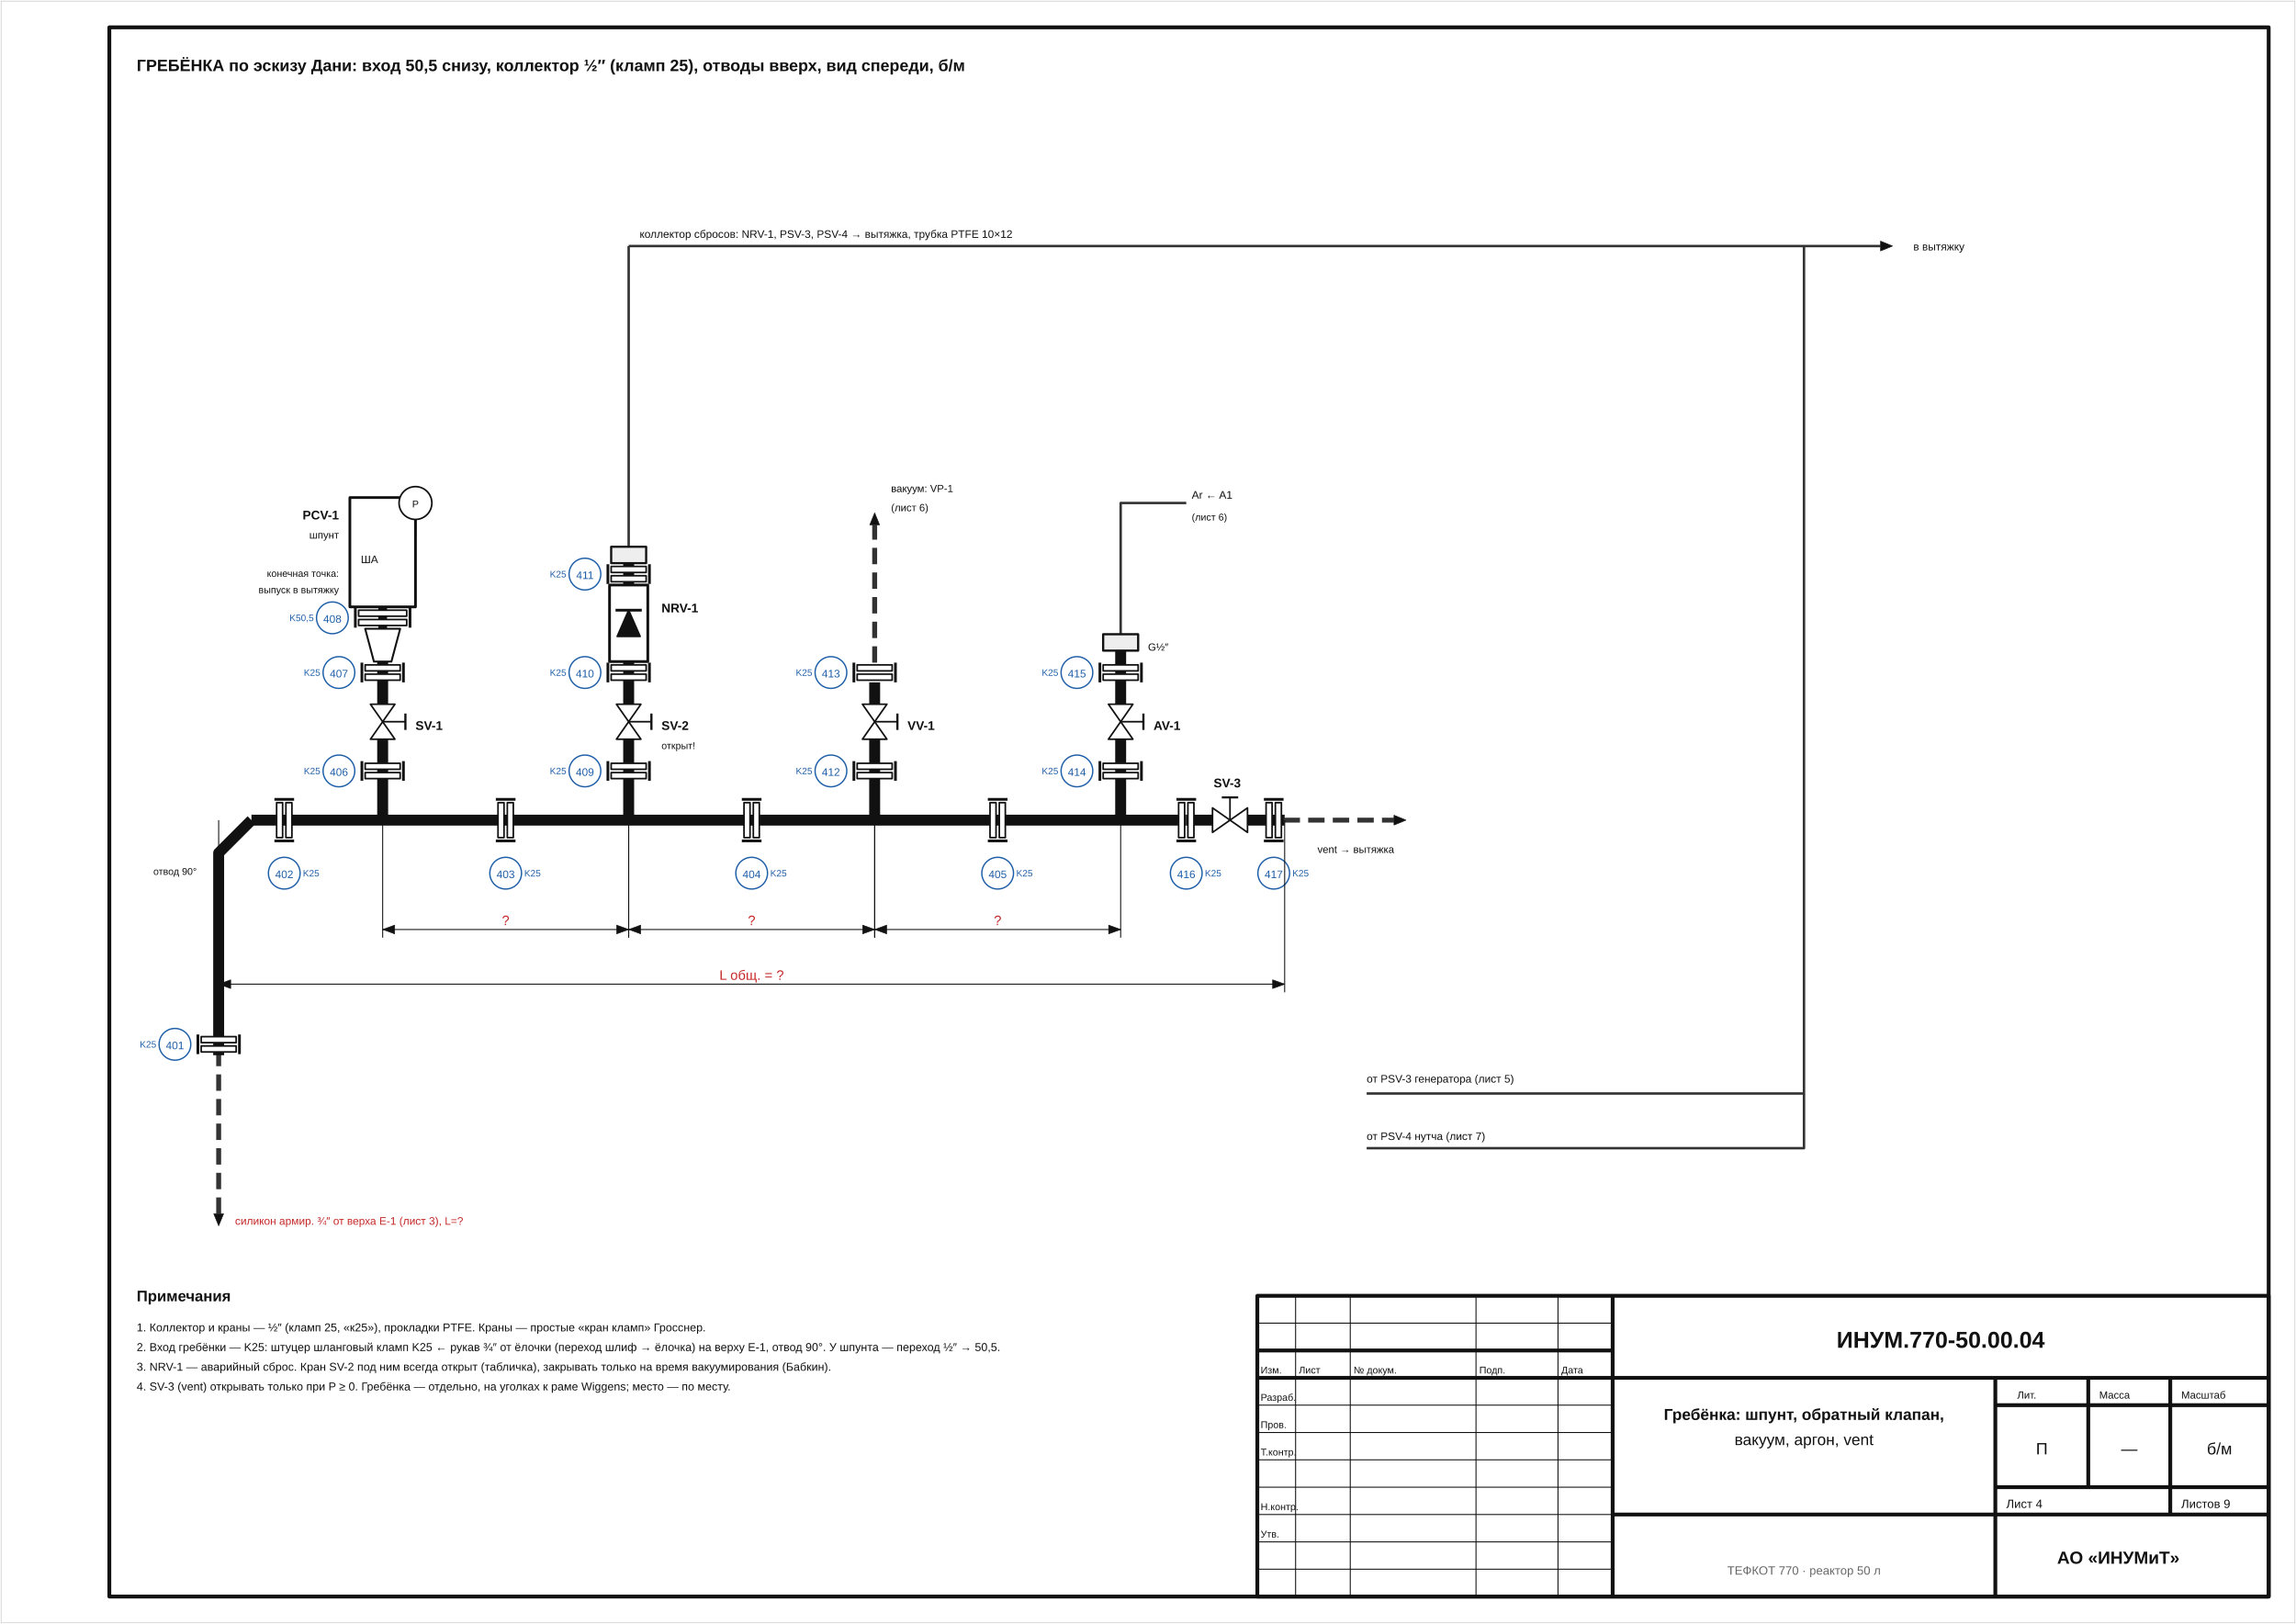
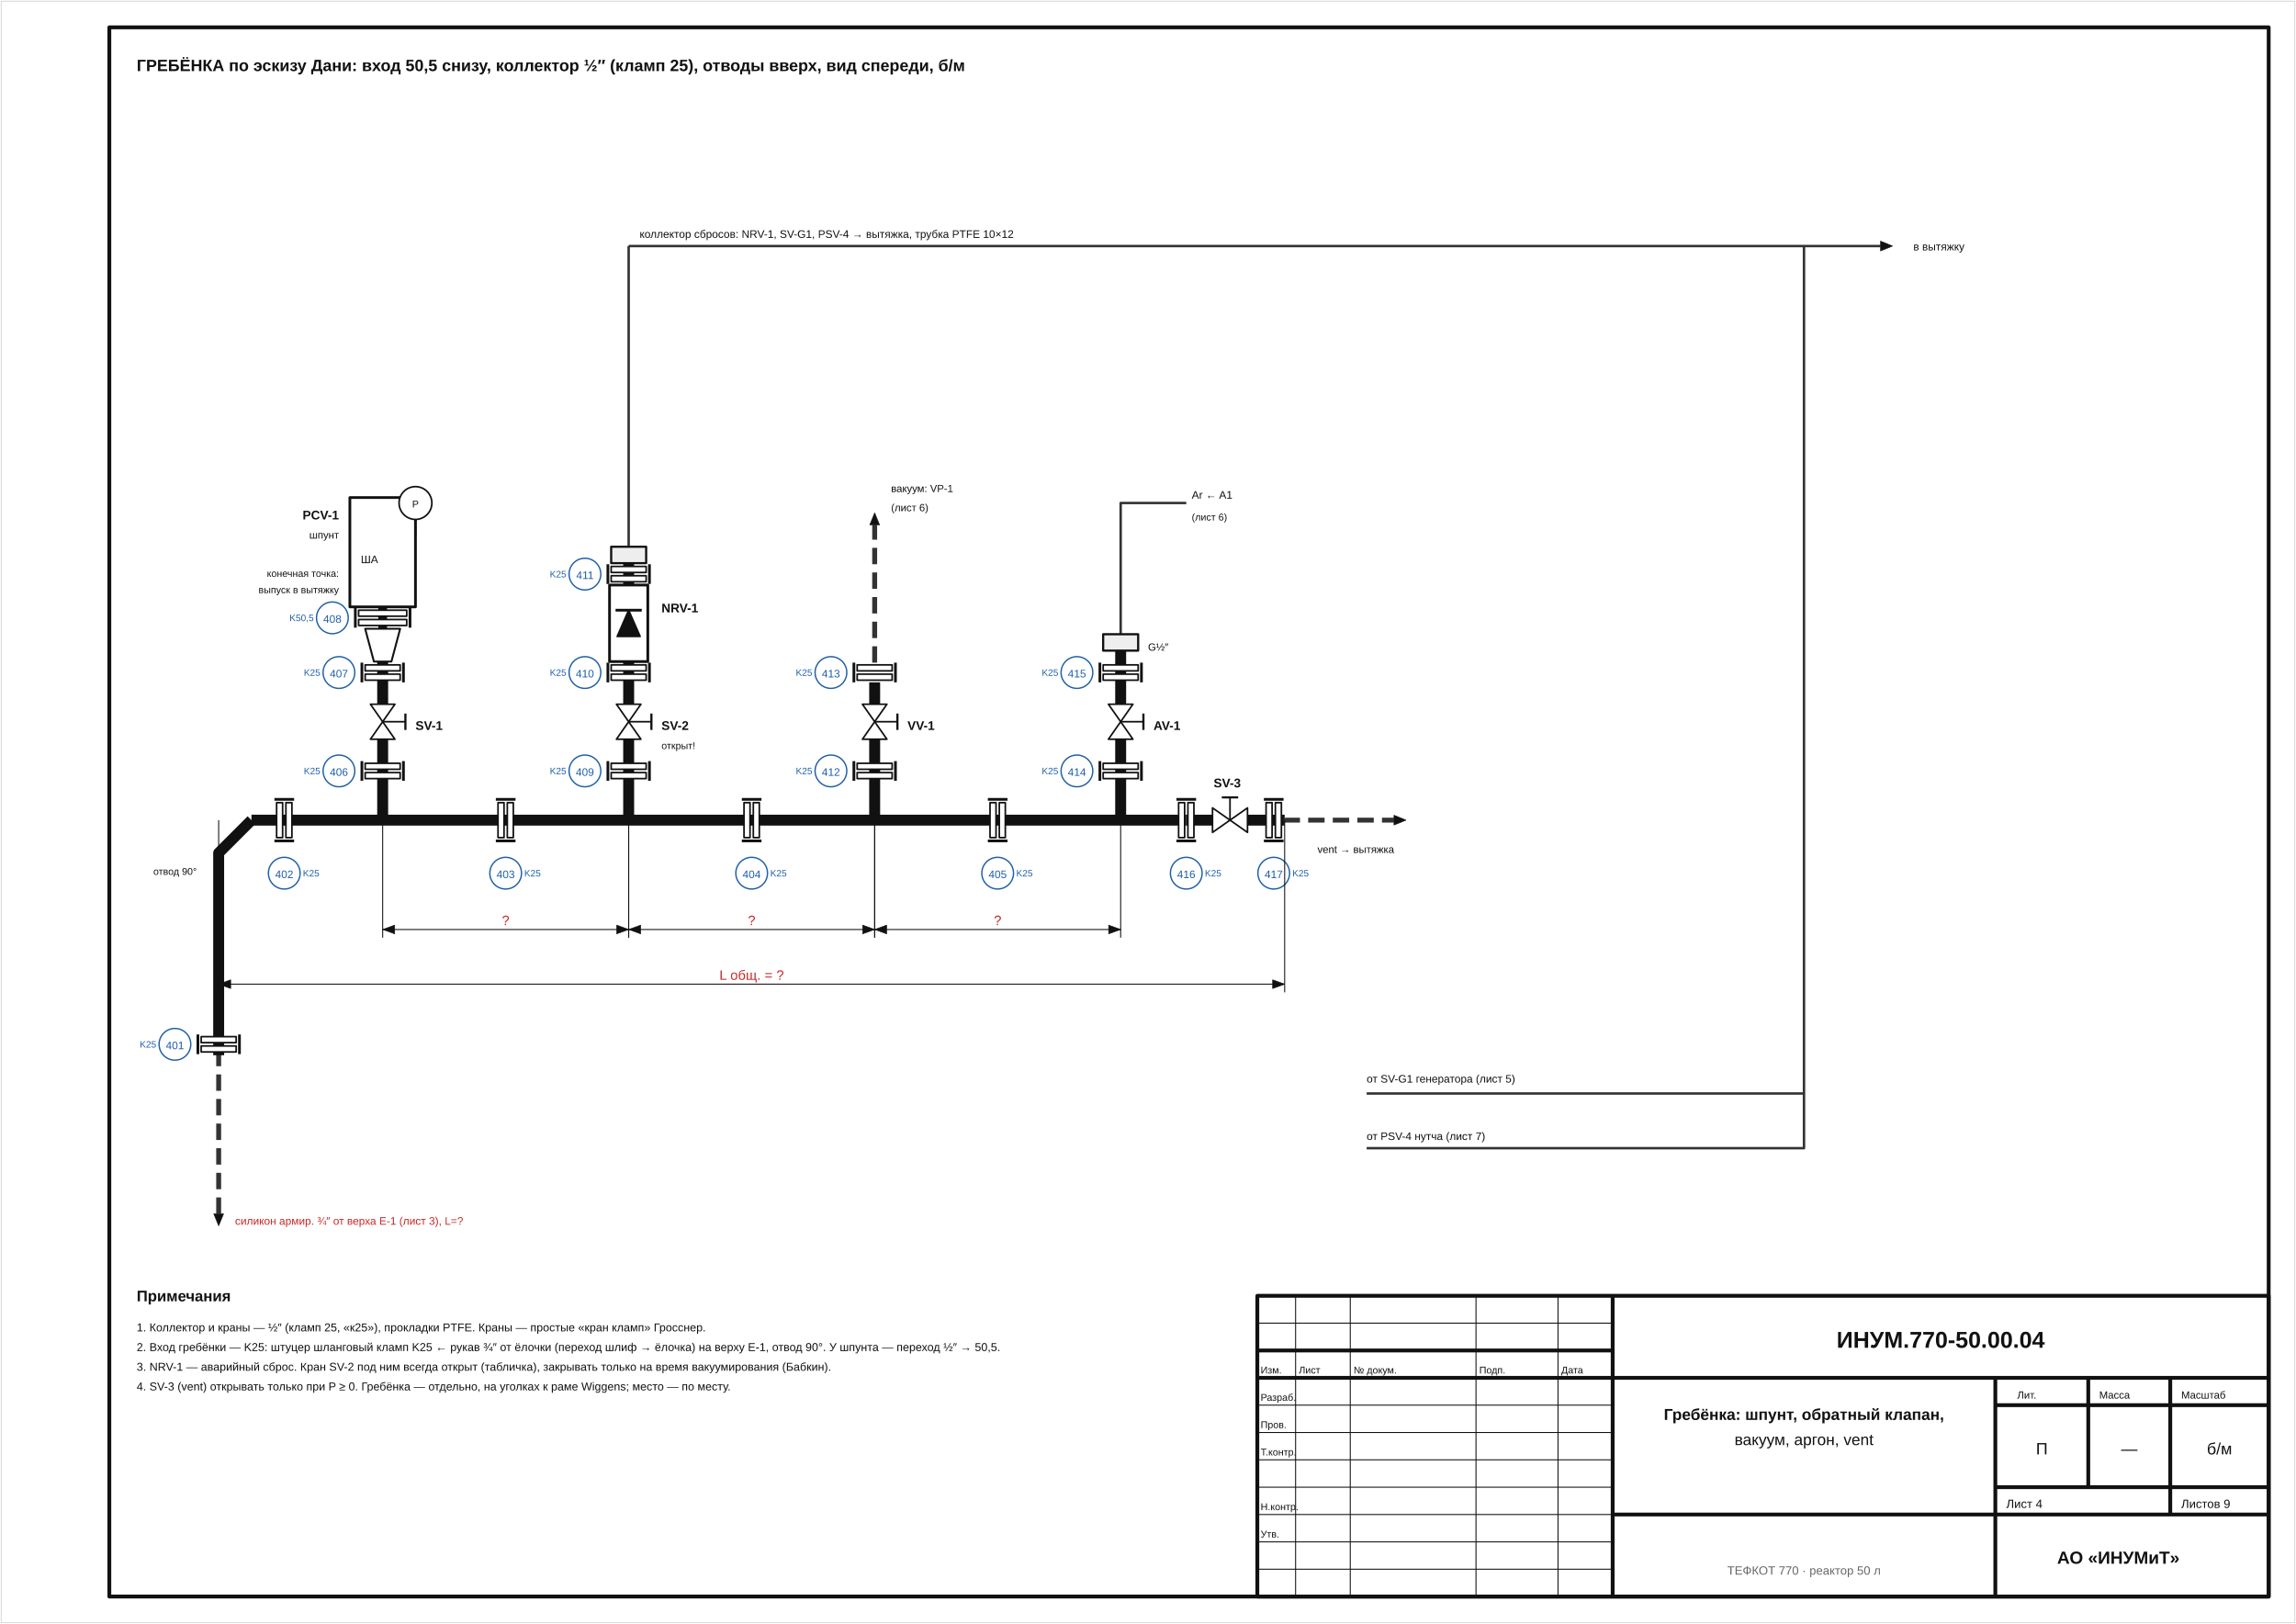
<svg xmlns="http://www.w3.org/2000/svg" viewBox="0 0 420.0 297.0" width="420.0mm" height="297.0mm" font-family="Arial, 'Liberation Sans', sans-serif">
  <rect width="100%" height="100%" fill="#fff" />
  <path d="M230.00,247.00 L295.00,247.00" fill="none" stroke="#111111" stroke-width="0.7" stroke-linejoin="round" />
  <path d="M230.00,252.00 L295.00,252.00" fill="none" stroke="#111111" stroke-width="0.7" stroke-linejoin="round" />
  <path d="M295.00,237.00 L295.00,292.00" fill="none" stroke="#111111" stroke-width="0.7" stroke-linejoin="round" />
  <path d="M295.00,252.00 L415.00,252.00" fill="none" stroke="#111111" stroke-width="0.7" stroke-linejoin="round" />
  <path d="M365.00,252.00 L365.00,292.00" fill="none" stroke="#111111" stroke-width="0.7" stroke-linejoin="round" />
  <path d="M295.00,277.00 L415.00,277.00" fill="none" stroke="#111111" stroke-width="0.7" stroke-linejoin="round" />
  <path d="M365.00,257.00 L415.00,257.00" fill="none" stroke="#111111" stroke-width="0.7" stroke-linejoin="round" />
  <path d="M365.00,272.00 L415.00,272.00" fill="none" stroke="#111111" stroke-width="0.7" stroke-linejoin="round" />
  <path d="M382.00,252.00 L382.00,272.00" fill="none" stroke="#111111" stroke-width="0.7" stroke-linejoin="round" />
  <path d="M397.00,252.00 L397.00,272.00" fill="none" stroke="#111111" stroke-width="0.7" stroke-linejoin="round" />
  <path d="M397.00,272.00 L397.00,277.00" fill="none" stroke="#111111" stroke-width="0.7" stroke-linejoin="round" />
  <path d="M40.00,222.00 L40.00,192.80" fill="none" stroke="#333333" stroke-width="0.9" stroke-dasharray="3 1.5" stroke-linejoin="round" />
  <path d="M40.00,193.00 L40.00,156.00 L46.00,150.00" fill="none" stroke="#111111" stroke-width="2.0" stroke-linejoin="round" />
  <path d="M46.00,150.00 L217.00,150.00" fill="none" stroke="#111111" stroke-width="2.0" stroke-linejoin="round" />
  <path d="M70.00,150.00 L70.00,135.20" fill="none" stroke="#111111" stroke-width="2.0" stroke-linejoin="round" />
  <path d="M70.00,128.80 L70.00,121.00" fill="none" stroke="#111111" stroke-width="2.0" stroke-linejoin="round" />
  <path d="M70.00,115.00 L70.00,111.00" fill="none" stroke="#111111" stroke-width="1.6" stroke-linejoin="round" />
  <path d="M115.00,150.00 L115.00,135.20" fill="none" stroke="#111111" stroke-width="2.0" stroke-linejoin="round" />
  <path d="M115.00,128.80 L115.00,116.40" fill="none" stroke="#111111" stroke-width="2.0" stroke-linejoin="round" />
  <path d="M115.00,111.60 L115.00,103.00" fill="none" stroke="#111111" stroke-width="2.0" stroke-linejoin="round" />
  <path d="M115.00,100.00 L115.00,45.00" fill="none" stroke="#333333" stroke-width="0.45" stroke-linejoin="round" />
  <path d="M160.00,150.00 L160.00,135.20" fill="none" stroke="#111111" stroke-width="2.0" stroke-linejoin="round" />
  <path d="M160.00,128.80 L160.00,124.80" fill="none" stroke="#111111" stroke-width="2.0" stroke-linejoin="round" />
  <path d="M160.00,121.20 L160.00,96.00" fill="none" stroke="#333333" stroke-width="0.9" stroke-dasharray="3 1.5" stroke-linejoin="round" />
  <path d="M205.00,150.00 L205.00,135.20" fill="none" stroke="#111111" stroke-width="2.0" stroke-linejoin="round" />
  <path d="M205.00,128.80 L205.00,119.00" fill="none" stroke="#111111" stroke-width="2.0" stroke-linejoin="round" />
  <path d="M205.00,116.00 L205.00,92.00 L217.00,92.00" fill="none" stroke="#333333" stroke-width="0.45" stroke-linejoin="round" />
  <path d="M217.00,150.00 L221.80,150.00" fill="none" stroke="#111111" stroke-width="2.0" stroke-linejoin="round" />
  <path d="M228.20,150.00 L235.00,150.00" fill="none" stroke="#111111" stroke-width="2.0" stroke-linejoin="round" />
  <path d="M234.80,150.00 L255.00,150.00" fill="none" stroke="#333333" stroke-width="0.9" stroke-dasharray="3 1.5" stroke-linejoin="round" />
  <path d="M115.00,45.00 L344.00,45.00" fill="none" stroke="#333333" stroke-width="0.45" stroke-linejoin="round" />
  <path d="M250.00,200.00 L330.00,200.00" fill="none" stroke="#333333" stroke-width="0.45" stroke-linejoin="round" />
  <path d="M250.00,210.00 L330.00,210.00 L330.00,45.00" fill="none" stroke="#333333" stroke-width="0.45" stroke-linejoin="round" />
  <path d="M0.20,0.20 L419.80,0.20 L419.80,296.80 L0.20,296.80 Z" fill="none" stroke="#bbbbbb" stroke-width="0.1" stroke-linejoin="round" />
  <path d="M20.00,5.00 L415.00,5.00 L415.00,292.00 L20.00,292.00 Z" fill="none" stroke="#111111" stroke-width="0.7" stroke-linejoin="round" />
  <path d="M230.00,237.00 L415.00,237.00 L415.00,292.00 L230.00,292.00 Z" fill="none" stroke="#111111" stroke-width="0.7" stroke-linejoin="round" />
  <path d="M230.00,242.00 L295.00,242.00" fill="none" stroke="#111111" stroke-width="0.18" stroke-linejoin="round" />
  <path d="M230.00,257.00 L295.00,257.00" fill="none" stroke="#111111" stroke-width="0.18" stroke-linejoin="round" />
  <path d="M230.00,262.00 L295.00,262.00" fill="none" stroke="#111111" stroke-width="0.18" stroke-linejoin="round" />
  <path d="M230.00,267.00 L295.00,267.00" fill="none" stroke="#111111" stroke-width="0.18" stroke-linejoin="round" />
  <path d="M230.00,272.00 L295.00,272.00" fill="none" stroke="#111111" stroke-width="0.18" stroke-linejoin="round" />
  <path d="M230.00,277.00 L295.00,277.00" fill="none" stroke="#111111" stroke-width="0.18" stroke-linejoin="round" />
  <path d="M230.00,282.00 L295.00,282.00" fill="none" stroke="#111111" stroke-width="0.18" stroke-linejoin="round" />
  <path d="M230.00,287.00 L295.00,287.00" fill="none" stroke="#111111" stroke-width="0.18" stroke-linejoin="round" />
  <path d="M237.00,237.00 L237.00,292.00" fill="none" stroke="#111111" stroke-width="0.18" stroke-linejoin="round" />
  <path d="M247.00,237.00 L247.00,292.00" fill="none" stroke="#111111" stroke-width="0.18" stroke-linejoin="round" />
  <path d="M270.00,237.00 L270.00,292.00" fill="none" stroke="#111111" stroke-width="0.18" stroke-linejoin="round" />
  <path d="M285.00,237.00 L285.00,292.00" fill="none" stroke="#111111" stroke-width="0.18" stroke-linejoin="round" />
  <text x="230.60" y="251.20" font-size="1.8" text-anchor="start" fill="#111111">Изм.</text>
  <text x="237.60" y="251.20" font-size="1.8" text-anchor="start" fill="#111111">Лист</text>
  <text x="247.60" y="251.20" font-size="1.8" text-anchor="start" fill="#111111">№ докум.</text>
  <text x="270.60" y="251.20" font-size="1.8" text-anchor="start" fill="#111111">Подп.</text>
  <text x="285.60" y="251.20" font-size="1.8" text-anchor="start" fill="#111111">Дата</text>
  <text x="230.60" y="256.20" font-size="1.8" text-anchor="start" fill="#111111">Разраб.</text>
  <text x="230.60" y="261.20" font-size="1.8" text-anchor="start" fill="#111111">Пров.</text>
  <text x="230.60" y="266.20" font-size="1.8" text-anchor="start" fill="#111111">Т.контр.</text>
  <text x="230.60" y="276.20" font-size="1.8" text-anchor="start" fill="#111111">Н.контр.</text>
  <text x="230.60" y="281.20" font-size="1.8" text-anchor="start" fill="#111111">Утв.</text>
  <text x="355.00" y="246.50" font-size="4.2" text-anchor="middle" fill="#111111" font-weight="bold">ИНУМ.770-50.00.04</text>
  <text x="330.00" y="259.70" font-size="2.9" text-anchor="middle" fill="#111111" font-weight="bold">Гребёнка: шпунт, обратный клапан,</text>
  <text x="330.00" y="264.30" font-size="2.9" text-anchor="middle" fill="#111111">вакуум, аргон, vent</text>
  <text x="369.00" y="255.80" font-size="1.9" text-anchor="start" fill="#111111">Лит.</text>
  <text x="384.00" y="255.80" font-size="1.9" text-anchor="start" fill="#111111">Масса</text>
  <text x="399.00" y="255.80" font-size="1.9" text-anchor="start" fill="#111111">Масштаб</text>
  <text x="373.50" y="266.00" font-size="3" text-anchor="middle" fill="#111111">П</text>
  <text x="389.50" y="266.00" font-size="3" text-anchor="middle" fill="#111111">—</text>
  <text x="406.00" y="266.00" font-size="3" text-anchor="middle" fill="#111111">б/м</text>
  <text x="367.00" y="275.80" font-size="2.2" text-anchor="start" fill="#111111">Лист 4</text>
  <text x="399.00" y="275.80" font-size="2.2" text-anchor="start" fill="#111111">Листов 9</text>
  <text x="387.50" y="286.00" font-size="3.2" text-anchor="middle" fill="#111111" font-weight="bold">АО «ИНУМиТ»</text>
  <text x="330.00" y="288.00" font-size="2.2" text-anchor="middle" fill="#666666">ТЕФКОТ 770 · реактор 50 л</text>
  <text x="25.00" y="13.00" font-size="3.0" text-anchor="start" fill="#111111" font-weight="bold">ГРЕБЁНКА по эскизу Дани: вход 50,5 снизу, коллектор ½″ (кламп 25), отводы вверх, вид спереди, б/м</text>
  <path d="M40.00,224.20 L39.10,222.00 L40.90,222.00 Z" fill="#111111" stroke="#111111" stroke-width="0.1" stroke-linejoin="round" />
  <text x="43.00" y="224.00" font-size="2.0" text-anchor="start" fill="#c62828">силикон армир. ¾″ от верха E-1 (лист 3), L=?</text>
  <path d="M36.80,189.60 L43.20,189.60 L43.20,190.70 L36.80,190.70 Z" fill="#ffffff" stroke="#111111" stroke-width="0.3" stroke-linejoin="round" />
  <path d="M36.80,191.30 L43.20,191.30 L43.20,192.40 L36.80,192.40 Z" fill="#ffffff" stroke="#111111" stroke-width="0.3" stroke-linejoin="round" />
  <path d="M36.20,189.20 L36.20,192.80" fill="none" stroke="#111111" stroke-width="0.5" stroke-linejoin="round" />
  <path d="M43.80,189.20 L43.80,192.80" fill="none" stroke="#111111" stroke-width="0.5" stroke-linejoin="round" />
  <circle cx="32.00" cy="191.00" r="2.90" fill="#ffffff" stroke="#1f5fa8" stroke-width="0.25" />
  <text x="32.00" y="191.90" font-size="2.0" text-anchor="middle" fill="#1f5fa8">401</text>
  <text x="36.00" y="160.00" font-size="1.8" text-anchor="end" fill="#111111">отвод 90°</text>
  <path d="M50.60,146.80 L51.70,146.80 L51.70,153.20 L50.60,153.20 Z" fill="#ffffff" stroke="#111111" stroke-width="0.3" stroke-linejoin="round" />
  <path d="M52.30,146.80 L53.40,146.80 L53.40,153.20 L52.30,153.20 Z" fill="#ffffff" stroke="#111111" stroke-width="0.3" stroke-linejoin="round" />
  <path d="M50.20,146.20 L53.80,146.20" fill="none" stroke="#111111" stroke-width="0.5" stroke-linejoin="round" />
  <path d="M50.20,153.80 L53.80,153.80" fill="none" stroke="#111111" stroke-width="0.5" stroke-linejoin="round" />
  <circle cx="52.00" cy="159.70" r="2.90" fill="#ffffff" stroke="#1f5fa8" stroke-width="0.25" />
  <text x="52.00" y="160.60" font-size="2.0" text-anchor="middle" fill="#1f5fa8">402</text>
  <path d="M91.10,146.80 L92.20,146.80 L92.20,153.20 L91.10,153.20 Z" fill="#ffffff" stroke="#111111" stroke-width="0.3" stroke-linejoin="round" />
  <path d="M92.80,146.80 L93.90,146.80 L93.90,153.20 L92.80,153.20 Z" fill="#ffffff" stroke="#111111" stroke-width="0.3" stroke-linejoin="round" />
  <path d="M90.70,146.20 L94.30,146.20" fill="none" stroke="#111111" stroke-width="0.5" stroke-linejoin="round" />
  <path d="M90.70,153.80 L94.30,153.80" fill="none" stroke="#111111" stroke-width="0.5" stroke-linejoin="round" />
  <circle cx="92.50" cy="159.70" r="2.90" fill="#ffffff" stroke="#1f5fa8" stroke-width="0.25" />
  <text x="92.50" y="160.60" font-size="2.0" text-anchor="middle" fill="#1f5fa8">403</text>
  <path d="M136.10,146.80 L137.20,146.80 L137.20,153.20 L136.10,153.20 Z" fill="#ffffff" stroke="#111111" stroke-width="0.3" stroke-linejoin="round" />
  <path d="M137.80,146.80 L138.90,146.80 L138.90,153.20 L137.80,153.20 Z" fill="#ffffff" stroke="#111111" stroke-width="0.3" stroke-linejoin="round" />
  <path d="M135.70,146.20 L139.30,146.20" fill="none" stroke="#111111" stroke-width="0.5" stroke-linejoin="round" />
  <path d="M135.70,153.80 L139.30,153.80" fill="none" stroke="#111111" stroke-width="0.5" stroke-linejoin="round" />
  <circle cx="137.50" cy="159.70" r="2.90" fill="#ffffff" stroke="#1f5fa8" stroke-width="0.25" />
  <text x="137.50" y="160.60" font-size="2.0" text-anchor="middle" fill="#1f5fa8">404</text>
  <path d="M181.10,146.80 L182.20,146.80 L182.20,153.20 L181.10,153.20 Z" fill="#ffffff" stroke="#111111" stroke-width="0.3" stroke-linejoin="round" />
  <path d="M182.80,146.80 L183.90,146.80 L183.90,153.20 L182.80,153.20 Z" fill="#ffffff" stroke="#111111" stroke-width="0.3" stroke-linejoin="round" />
  <path d="M180.70,146.20 L184.30,146.20" fill="none" stroke="#111111" stroke-width="0.5" stroke-linejoin="round" />
  <path d="M180.70,153.80 L184.30,153.80" fill="none" stroke="#111111" stroke-width="0.5" stroke-linejoin="round" />
  <circle cx="182.50" cy="159.70" r="2.90" fill="#ffffff" stroke="#1f5fa8" stroke-width="0.25" />
  <text x="182.50" y="160.60" font-size="2.0" text-anchor="middle" fill="#1f5fa8">405</text>
  <path d="M66.80,139.60 L73.20,139.60 L73.20,140.70 L66.80,140.70 Z" fill="#ffffff" stroke="#111111" stroke-width="0.3" stroke-linejoin="round" />
  <path d="M66.80,141.30 L73.20,141.30 L73.20,142.40 L66.80,142.40 Z" fill="#ffffff" stroke="#111111" stroke-width="0.3" stroke-linejoin="round" />
  <path d="M66.20,139.20 L66.20,142.80" fill="none" stroke="#111111" stroke-width="0.5" stroke-linejoin="round" />
  <path d="M73.80,139.20 L73.80,142.80" fill="none" stroke="#111111" stroke-width="0.5" stroke-linejoin="round" />
  <circle cx="62.00" cy="141.00" r="2.90" fill="#ffffff" stroke="#1f5fa8" stroke-width="0.25" />
  <text x="62.00" y="141.90" font-size="2.0" text-anchor="middle" fill="#1f5fa8">406</text>
  <path d="M67.76,128.80 L72.24,135.20 L67.76,135.20 L72.24,128.80 Z" fill="#ffffff" stroke="#111111" stroke-width="0.3" stroke-linejoin="round" />
  <path d="M70.00,132.00 L74.16,132.00" fill="none" stroke="#111111" stroke-width="0.3" stroke-linejoin="round" />
  <path d="M74.16,130.50 L74.16,133.50" fill="none" stroke="#111111" stroke-width="0.4" stroke-linejoin="round" />
  <text x="76.00" y="133.50" font-size="2.3" text-anchor="start" fill="#111111" font-weight="bold">SV-1</text>
  <path d="M66.80,121.60 L73.20,121.60 L73.20,122.70 L66.80,122.70 Z" fill="#ffffff" stroke="#111111" stroke-width="0.3" stroke-linejoin="round" />
  <path d="M66.80,123.30 L73.20,123.30 L73.20,124.40 L66.80,124.40 Z" fill="#ffffff" stroke="#111111" stroke-width="0.3" stroke-linejoin="round" />
  <path d="M66.20,121.20 L66.20,124.80" fill="none" stroke="#111111" stroke-width="0.5" stroke-linejoin="round" />
  <path d="M73.80,121.20 L73.80,124.80" fill="none" stroke="#111111" stroke-width="0.5" stroke-linejoin="round" />
  <circle cx="62.00" cy="123.00" r="2.90" fill="#ffffff" stroke="#1f5fa8" stroke-width="0.25" />
  <text x="62.00" y="123.90" font-size="2.0" text-anchor="middle" fill="#1f5fa8">407</text>
  <path d="M66.80,115.00 L73.20,115.00 L71.60,121.00 L68.40,121.00 Z" fill="#ffffff" stroke="#111111" stroke-width="0.35" stroke-linejoin="round" />
  <path d="M65.60,111.60 L74.40,111.60 L74.40,112.70 L65.60,112.70 Z" fill="#ffffff" stroke="#111111" stroke-width="0.3" stroke-linejoin="round" />
  <path d="M65.60,113.30 L74.40,113.30 L74.40,114.40 L65.60,114.40 Z" fill="#ffffff" stroke="#111111" stroke-width="0.3" stroke-linejoin="round" />
  <path d="M65.00,111.20 L65.00,114.80" fill="none" stroke="#111111" stroke-width="0.5" stroke-linejoin="round" />
  <path d="M75.00,111.20 L75.00,114.80" fill="none" stroke="#111111" stroke-width="0.5" stroke-linejoin="round" />
  <circle cx="60.80" cy="113.00" r="2.90" fill="#ffffff" stroke="#1f5fa8" stroke-width="0.25" />
  <text x="60.80" y="113.90" font-size="2.0" text-anchor="middle" fill="#1f5fa8">408</text>
  <path d="M64.00,91.00 L76.00,91.00 L76.00,111.00 L64.00,111.00 Z" fill="#ffffff" stroke="#111111" stroke-width="0.5" stroke-linejoin="round" />
  <path d="M76.00,98.00 L76.00,95.00" fill="none" stroke="#111111" stroke-width="0.3" stroke-linejoin="round" />
  <circle cx="76.00" cy="92.00" r="3.00" fill="#ffffff" stroke="#111111" stroke-width="0.3" />
  <text x="76.00" y="92.80" font-size="1.8" text-anchor="middle" fill="#111111">P</text>
  <text x="66.00" y="103.00" font-size="2.0" text-anchor="start" fill="#111111">ША</text>
  <text x="62.00" y="95.00" font-size="2.3" text-anchor="end" fill="#111111" font-weight="bold">PCV-1</text>
  <text x="62.00" y="98.50" font-size="1.9" text-anchor="end" fill="#111111">шпунт</text>
  <text x="62.00" y="105.50" font-size="1.8" text-anchor="end" fill="#111111">конечная точка:</text>
  <text x="62.00" y="108.50" font-size="1.8" text-anchor="end" fill="#111111">выпуск в вытяжку</text>
  <path d="M111.80,139.60 L118.20,139.60 L118.20,140.70 L111.80,140.70 Z" fill="#ffffff" stroke="#111111" stroke-width="0.3" stroke-linejoin="round" />
  <path d="M111.80,141.30 L118.20,141.30 L118.20,142.40 L111.80,142.40 Z" fill="#ffffff" stroke="#111111" stroke-width="0.3" stroke-linejoin="round" />
  <path d="M111.20,139.20 L111.20,142.80" fill="none" stroke="#111111" stroke-width="0.5" stroke-linejoin="round" />
  <path d="M118.80,139.20 L118.80,142.80" fill="none" stroke="#111111" stroke-width="0.5" stroke-linejoin="round" />
  <circle cx="107.00" cy="141.00" r="2.90" fill="#ffffff" stroke="#1f5fa8" stroke-width="0.25" />
  <text x="107.00" y="141.90" font-size="2.0" text-anchor="middle" fill="#1f5fa8">409</text>
  <path d="M112.76,128.80 L117.24,135.20 L112.76,135.20 L117.24,128.80 Z" fill="#ffffff" stroke="#111111" stroke-width="0.3" stroke-linejoin="round" />
  <path d="M115.00,132.00 L119.16,132.00" fill="none" stroke="#111111" stroke-width="0.3" stroke-linejoin="round" />
  <path d="M119.16,130.50 L119.16,133.50" fill="none" stroke="#111111" stroke-width="0.4" stroke-linejoin="round" />
  <text x="121.00" y="133.50" font-size="2.3" text-anchor="start" fill="#111111" font-weight="bold">SV-2</text>
  <path d="M111.80,121.60 L118.20,121.60 L118.20,122.70 L111.80,122.70 Z" fill="#ffffff" stroke="#111111" stroke-width="0.3" stroke-linejoin="round" />
  <path d="M111.80,123.30 L118.20,123.30 L118.20,124.40 L111.80,124.40 Z" fill="#ffffff" stroke="#111111" stroke-width="0.3" stroke-linejoin="round" />
  <path d="M111.20,121.20 L111.20,124.80" fill="none" stroke="#111111" stroke-width="0.5" stroke-linejoin="round" />
  <path d="M118.80,121.20 L118.80,124.80" fill="none" stroke="#111111" stroke-width="0.5" stroke-linejoin="round" />
  <circle cx="107.00" cy="123.00" r="2.90" fill="#ffffff" stroke="#1f5fa8" stroke-width="0.25" />
  <text x="107.00" y="123.90" font-size="2.0" text-anchor="middle" fill="#1f5fa8">410</text>
  <path d="M111.50,107.00 L118.50,107.00 L118.50,121.00 L111.50,121.00 Z" fill="#ffffff" stroke="#111111" stroke-width="0.5" stroke-linejoin="round" />
  <path d="M115.00,111.60 L117.10,116.40 L112.90,116.40 Z" fill="#111111" stroke="#111111" stroke-width="0.3" stroke-linejoin="round" />
  <path d="M117.40,111.60 L112.60,111.60" fill="none" stroke="#111111" stroke-width="0.5" stroke-linejoin="round" />
  <text x="121.00" y="112.00" font-size="2.3" text-anchor="start" fill="#111111" font-weight="bold">NRV-1</text>
  <text x="121.00" y="137.00" font-size="1.8" text-anchor="start" fill="#111111">открыт!</text>
  <path d="M111.80,103.60 L118.20,103.60 L118.20,104.70 L111.80,104.70 Z" fill="#ffffff" stroke="#111111" stroke-width="0.3" stroke-linejoin="round" />
  <path d="M111.80,105.30 L118.20,105.30 L118.20,106.40 L111.80,106.40 Z" fill="#ffffff" stroke="#111111" stroke-width="0.3" stroke-linejoin="round" />
  <path d="M111.20,103.20 L111.20,106.80" fill="none" stroke="#111111" stroke-width="0.5" stroke-linejoin="round" />
  <path d="M118.80,103.20 L118.80,106.80" fill="none" stroke="#111111" stroke-width="0.5" stroke-linejoin="round" />
  <circle cx="107.00" cy="105.00" r="2.90" fill="#ffffff" stroke="#1f5fa8" stroke-width="0.25" />
  <text x="107.00" y="105.90" font-size="2.0" text-anchor="middle" fill="#1f5fa8">411</text>
  <path d="M111.80,100.00 L118.20,100.00 L118.20,103.00 L111.80,103.00 Z" fill="#eeeeee" stroke="#111111" stroke-width="0.4" stroke-linejoin="round" />
  <path d="M156.80,139.60 L163.20,139.60 L163.20,140.70 L156.80,140.70 Z" fill="#ffffff" stroke="#111111" stroke-width="0.3" stroke-linejoin="round" />
  <path d="M156.80,141.30 L163.20,141.30 L163.20,142.40 L156.80,142.40 Z" fill="#ffffff" stroke="#111111" stroke-width="0.3" stroke-linejoin="round" />
  <path d="M156.20,139.20 L156.20,142.80" fill="none" stroke="#111111" stroke-width="0.5" stroke-linejoin="round" />
  <path d="M163.80,139.20 L163.80,142.80" fill="none" stroke="#111111" stroke-width="0.5" stroke-linejoin="round" />
  <circle cx="152.00" cy="141.00" r="2.90" fill="#ffffff" stroke="#1f5fa8" stroke-width="0.25" />
  <text x="152.00" y="141.90" font-size="2.0" text-anchor="middle" fill="#1f5fa8">412</text>
  <path d="M157.76,128.80 L162.24,135.20 L157.76,135.20 L162.24,128.80 Z" fill="#ffffff" stroke="#111111" stroke-width="0.3" stroke-linejoin="round" />
  <path d="M160.00,132.00 L164.16,132.00" fill="none" stroke="#111111" stroke-width="0.3" stroke-linejoin="round" />
  <path d="M164.16,130.50 L164.16,133.50" fill="none" stroke="#111111" stroke-width="0.4" stroke-linejoin="round" />
  <text x="166.00" y="133.50" font-size="2.3" text-anchor="start" fill="#111111" font-weight="bold">VV-1</text>
  <path d="M156.80,121.60 L163.20,121.60 L163.20,122.70 L156.80,122.70 Z" fill="#ffffff" stroke="#111111" stroke-width="0.3" stroke-linejoin="round" />
  <path d="M156.80,123.30 L163.20,123.30 L163.20,124.40 L156.80,124.40 Z" fill="#ffffff" stroke="#111111" stroke-width="0.3" stroke-linejoin="round" />
  <path d="M156.20,121.20 L156.20,124.80" fill="none" stroke="#111111" stroke-width="0.5" stroke-linejoin="round" />
  <path d="M163.80,121.20 L163.80,124.80" fill="none" stroke="#111111" stroke-width="0.5" stroke-linejoin="round" />
  <circle cx="152.00" cy="123.00" r="2.90" fill="#ffffff" stroke="#1f5fa8" stroke-width="0.25" />
  <text x="152.00" y="123.90" font-size="2.0" text-anchor="middle" fill="#1f5fa8">413</text>
  <path d="M160.00,93.80 L160.90,96.00 L159.10,96.00 Z" fill="#111111" stroke="#111111" stroke-width="0.1" stroke-linejoin="round" />
  <text x="163.00" y="90.00" font-size="1.9" text-anchor="start" fill="#111111">вакуум: VP-1</text>
  <text x="163.00" y="93.50" font-size="1.9" text-anchor="start" fill="#111111">(лист 6)</text>
  <path d="M201.80,139.60 L208.20,139.60 L208.20,140.70 L201.80,140.70 Z" fill="#ffffff" stroke="#111111" stroke-width="0.3" stroke-linejoin="round" />
  <path d="M201.80,141.30 L208.20,141.30 L208.20,142.40 L201.80,142.40 Z" fill="#ffffff" stroke="#111111" stroke-width="0.3" stroke-linejoin="round" />
  <path d="M201.20,139.20 L201.20,142.80" fill="none" stroke="#111111" stroke-width="0.5" stroke-linejoin="round" />
  <path d="M208.80,139.20 L208.80,142.80" fill="none" stroke="#111111" stroke-width="0.5" stroke-linejoin="round" />
  <circle cx="197.00" cy="141.00" r="2.90" fill="#ffffff" stroke="#1f5fa8" stroke-width="0.25" />
  <text x="197.00" y="141.90" font-size="2.0" text-anchor="middle" fill="#1f5fa8">414</text>
  <path d="M202.76,128.80 L207.24,135.20 L202.76,135.20 L207.24,128.80 Z" fill="#ffffff" stroke="#111111" stroke-width="0.3" stroke-linejoin="round" />
  <path d="M205.00,132.00 L209.16,132.00" fill="none" stroke="#111111" stroke-width="0.3" stroke-linejoin="round" />
  <path d="M209.16,130.50 L209.16,133.50" fill="none" stroke="#111111" stroke-width="0.4" stroke-linejoin="round" />
  <text x="211.00" y="133.50" font-size="2.3" text-anchor="start" fill="#111111" font-weight="bold">AV-1</text>
  <path d="M201.80,121.60 L208.20,121.60 L208.20,122.70 L201.80,122.70 Z" fill="#ffffff" stroke="#111111" stroke-width="0.3" stroke-linejoin="round" />
  <path d="M201.80,123.30 L208.20,123.30 L208.20,124.40 L201.80,124.40 Z" fill="#ffffff" stroke="#111111" stroke-width="0.3" stroke-linejoin="round" />
  <path d="M201.20,121.20 L201.20,124.80" fill="none" stroke="#111111" stroke-width="0.5" stroke-linejoin="round" />
  <path d="M208.80,121.20 L208.80,124.80" fill="none" stroke="#111111" stroke-width="0.5" stroke-linejoin="round" />
  <circle cx="197.00" cy="123.00" r="2.90" fill="#ffffff" stroke="#1f5fa8" stroke-width="0.25" />
  <text x="197.00" y="123.90" font-size="2.0" text-anchor="middle" fill="#1f5fa8">415</text>
  <path d="M201.80,116.00 L208.20,116.00 L208.20,119.00 L201.80,119.00 Z" fill="#eeeeee" stroke="#111111" stroke-width="0.4" stroke-linejoin="round" />
  <text x="210.00" y="119.00" font-size="1.9" text-anchor="start" fill="#111111">G½″</text>
  <text x="218.00" y="91.20" font-size="2.0" text-anchor="start" fill="#111111">Ar ← A1</text>
  <text x="218.00" y="95.20" font-size="1.8" text-anchor="start" fill="#111111">(лист 6)</text>
  <path d="M215.60,146.80 L216.70,146.80 L216.70,153.20 L215.60,153.20 Z" fill="#ffffff" stroke="#111111" stroke-width="0.3" stroke-linejoin="round" />
  <path d="M217.30,146.80 L218.40,146.80 L218.40,153.20 L217.30,153.20 Z" fill="#ffffff" stroke="#111111" stroke-width="0.3" stroke-linejoin="round" />
  <path d="M215.20,146.20 L218.80,146.20" fill="none" stroke="#111111" stroke-width="0.5" stroke-linejoin="round" />
  <path d="M215.20,153.80 L218.80,153.80" fill="none" stroke="#111111" stroke-width="0.5" stroke-linejoin="round" />
  <circle cx="217.00" cy="159.70" r="2.90" fill="#ffffff" stroke="#1f5fa8" stroke-width="0.25" />
  <text x="217.00" y="160.60" font-size="2.0" text-anchor="middle" fill="#1f5fa8">416</text>
  <path d="M221.80,147.76 L228.20,152.24 L228.20,147.76 L221.80,152.24 Z" fill="#ffffff" stroke="#111111" stroke-width="0.3" stroke-linejoin="round" />
  <path d="M225.00,150.00 L225.00,145.84" fill="none" stroke="#111111" stroke-width="0.3" stroke-linejoin="round" />
  <path d="M223.50,145.84 L226.50,145.84" fill="none" stroke="#111111" stroke-width="0.4" stroke-linejoin="round" />
  <text x="222.00" y="144.00" font-size="2.3" text-anchor="start" fill="#111111" font-weight="bold">SV-3</text>
  <path d="M231.60,146.80 L232.70,146.80 L232.70,153.20 L231.60,153.20 Z" fill="#ffffff" stroke="#111111" stroke-width="0.3" stroke-linejoin="round" />
  <path d="M233.30,146.80 L234.40,146.80 L234.40,153.20 L233.30,153.20 Z" fill="#ffffff" stroke="#111111" stroke-width="0.3" stroke-linejoin="round" />
  <path d="M231.20,146.20 L234.80,146.20" fill="none" stroke="#111111" stroke-width="0.5" stroke-linejoin="round" />
  <path d="M231.20,153.80 L234.80,153.80" fill="none" stroke="#111111" stroke-width="0.5" stroke-linejoin="round" />
  <circle cx="233.00" cy="159.70" r="2.90" fill="#ffffff" stroke="#1f5fa8" stroke-width="0.25" />
  <text x="233.00" y="160.60" font-size="2.0" text-anchor="middle" fill="#1f5fa8">417</text>
  <path d="M257.20,150.00 L255.00,150.90 L255.00,149.10 Z" fill="#111111" stroke="#111111" stroke-width="0.1" stroke-linejoin="round" />
  <text x="241.00" y="156.00" font-size="1.9" text-anchor="start" fill="#111111">vent → вытяжка</text>
  <path d="M346.20,45.00 L344.00,45.90 L344.00,44.10 Z" fill="#111111" stroke="#111111" stroke-width="0.1" stroke-linejoin="round" />
  <text x="350.00" y="45.80" font-size="2.0" text-anchor="start" fill="#111111">в вытяжку</text>
-   <text x="117.00" y="43.50" font-size="2.0" text-anchor="start" fill="#111111">коллектор сбросов: NRV-1, PSV-3, PSV-4 → вытяжка, трубка PTFE 10×12</text>
-   <text x="250.00" y="198.00" font-size="2.0" text-anchor="start" fill="#111111">от PSV-3 генератора (лист 5)</text>
+   <text x="117.00" y="43.50" font-size="2.0" text-anchor="start" fill="#111111">коллектор сбросов: NRV-1, SV-G1, PSV-4 → вытяжка, трубка PTFE 10×12</text>
+   <text x="250.00" y="198.00" font-size="2.0" text-anchor="start" fill="#111111">от SV-G1 генератора (лист 5)</text>
  <text x="250.00" y="208.50" font-size="2.0" text-anchor="start" fill="#111111">от PSV-4 нутча (лист 7)</text>
  <path d="M70.00,150.00 L70.00,171.50" fill="none" stroke="#111111" stroke-width="0.18" stroke-linejoin="round" />
  <path d="M115.00,150.00 L115.00,171.50" fill="none" stroke="#111111" stroke-width="0.18" stroke-linejoin="round" />
  <path d="M70.00,170.00 L115.00,170.00" fill="none" stroke="#111111" stroke-width="0.18" stroke-linejoin="round" />
  <path d="M70.00,170.00 L72.20,169.20 L72.20,170.80 Z" fill="#111111" stroke="#111111" stroke-width="0.1" stroke-linejoin="round" />
  <path d="M115.00,170.00 L112.80,170.80 L112.80,169.20 Z" fill="#111111" stroke="#111111" stroke-width="0.1" stroke-linejoin="round" />
  <text x="92.50" y="169.20" font-size="2.5" text-anchor="middle" fill="#c62828">?</text>
  <path d="M115.00,150.00 L115.00,171.50" fill="none" stroke="#111111" stroke-width="0.18" stroke-linejoin="round" />
  <path d="M160.00,150.00 L160.00,171.50" fill="none" stroke="#111111" stroke-width="0.18" stroke-linejoin="round" />
  <path d="M115.00,170.00 L160.00,170.00" fill="none" stroke="#111111" stroke-width="0.18" stroke-linejoin="round" />
  <path d="M115.00,170.00 L117.20,169.20 L117.20,170.80 Z" fill="#111111" stroke="#111111" stroke-width="0.1" stroke-linejoin="round" />
  <path d="M160.00,170.00 L157.80,170.80 L157.80,169.20 Z" fill="#111111" stroke="#111111" stroke-width="0.1" stroke-linejoin="round" />
  <text x="137.50" y="169.20" font-size="2.5" text-anchor="middle" fill="#c62828">?</text>
  <path d="M160.00,150.00 L160.00,171.50" fill="none" stroke="#111111" stroke-width="0.18" stroke-linejoin="round" />
  <path d="M205.00,150.00 L205.00,171.50" fill="none" stroke="#111111" stroke-width="0.18" stroke-linejoin="round" />
  <path d="M160.00,170.00 L205.00,170.00" fill="none" stroke="#111111" stroke-width="0.18" stroke-linejoin="round" />
  <path d="M160.00,170.00 L162.20,169.20 L162.20,170.80 Z" fill="#111111" stroke="#111111" stroke-width="0.1" stroke-linejoin="round" />
  <path d="M205.00,170.00 L202.80,170.80 L202.80,169.20 Z" fill="#111111" stroke="#111111" stroke-width="0.1" stroke-linejoin="round" />
  <text x="182.50" y="169.20" font-size="2.5" text-anchor="middle" fill="#c62828">?</text>
  <path d="M40.00,150.00 L40.00,181.50" fill="none" stroke="#111111" stroke-width="0.18" stroke-linejoin="round" />
  <path d="M235.00,150.00 L235.00,181.50" fill="none" stroke="#111111" stroke-width="0.18" stroke-linejoin="round" />
  <path d="M40.00,180.00 L235.00,180.00" fill="none" stroke="#111111" stroke-width="0.18" stroke-linejoin="round" />
  <path d="M40.00,180.00 L42.20,179.20 L42.20,180.80 Z" fill="#111111" stroke="#111111" stroke-width="0.1" stroke-linejoin="round" />
  <path d="M235.00,180.00 L232.80,180.80 L232.80,179.20 Z" fill="#111111" stroke="#111111" stroke-width="0.1" stroke-linejoin="round" />
  <text x="137.50" y="179.20" font-size="2.5" text-anchor="middle" fill="#c62828">L общ. = ?</text>
  <text x="25.00" y="238.00" font-size="2.8" text-anchor="start" fill="#111111" font-weight="bold">Примечания</text>
  <text x="25.00" y="243.50" font-size="2.1" text-anchor="start" fill="#111111">1. Коллектор и краны — ½″ (кламп 25, «к25»), прокладки PTFE. Краны — простые «кран кламп» Гросснер.</text>
  <text x="25.00" y="247.10" font-size="2.1" text-anchor="start" fill="#111111">2. Вход гребёнки — K25: штуцер шланговый кламп K25 ← рукав ¾″ от ёлочки (переход шлиф → ёлочка) на верху E-1, отвод 90°. У шпунта — переход ½″ → 50,5.</text>
  <text x="25.00" y="250.70" font-size="2.1" text-anchor="start" fill="#111111">3. NRV-1 — аварийный сброс. Кран SV-2 под ним всегда открыт (табличка), закрывать только на время вакуумирования (Бабкин).</text>
  <text x="25.00" y="254.30" font-size="2.1" text-anchor="start" fill="#111111">4. SV-3 (vent) открывать только при P ≥ 0. Гребёнка — отдельно, на уголках к раме Wiggens; место — по месту.</text>
  <text x="28.60" y="191.60" font-size="1.7" text-anchor="end" fill="#1f5fa8">K25</text>
  <text x="55.40" y="160.30" font-size="1.7" text-anchor="start" fill="#1f5fa8">K25</text>
  <text x="95.90" y="160.30" font-size="1.7" text-anchor="start" fill="#1f5fa8">K25</text>
  <text x="140.90" y="160.30" font-size="1.7" text-anchor="start" fill="#1f5fa8">K25</text>
  <text x="185.90" y="160.30" font-size="1.7" text-anchor="start" fill="#1f5fa8">K25</text>
  <text x="58.60" y="141.60" font-size="1.7" text-anchor="end" fill="#1f5fa8">K25</text>
  <text x="58.60" y="123.60" font-size="1.7" text-anchor="end" fill="#1f5fa8">K25</text>
  <text x="57.40" y="113.60" font-size="1.7" text-anchor="end" fill="#1f5fa8">K50,5</text>
  <text x="103.60" y="141.60" font-size="1.7" text-anchor="end" fill="#1f5fa8">K25</text>
  <text x="103.60" y="123.60" font-size="1.7" text-anchor="end" fill="#1f5fa8">K25</text>
  <text x="103.60" y="105.60" font-size="1.7" text-anchor="end" fill="#1f5fa8">K25</text>
  <text x="148.60" y="141.60" font-size="1.7" text-anchor="end" fill="#1f5fa8">K25</text>
  <text x="148.60" y="123.60" font-size="1.7" text-anchor="end" fill="#1f5fa8">K25</text>
  <text x="193.60" y="141.60" font-size="1.7" text-anchor="end" fill="#1f5fa8">K25</text>
  <text x="193.60" y="123.60" font-size="1.7" text-anchor="end" fill="#1f5fa8">K25</text>
  <text x="220.40" y="160.30" font-size="1.7" text-anchor="start" fill="#1f5fa8">K25</text>
  <text x="236.40" y="160.30" font-size="1.7" text-anchor="start" fill="#1f5fa8">K25</text>
</svg>
